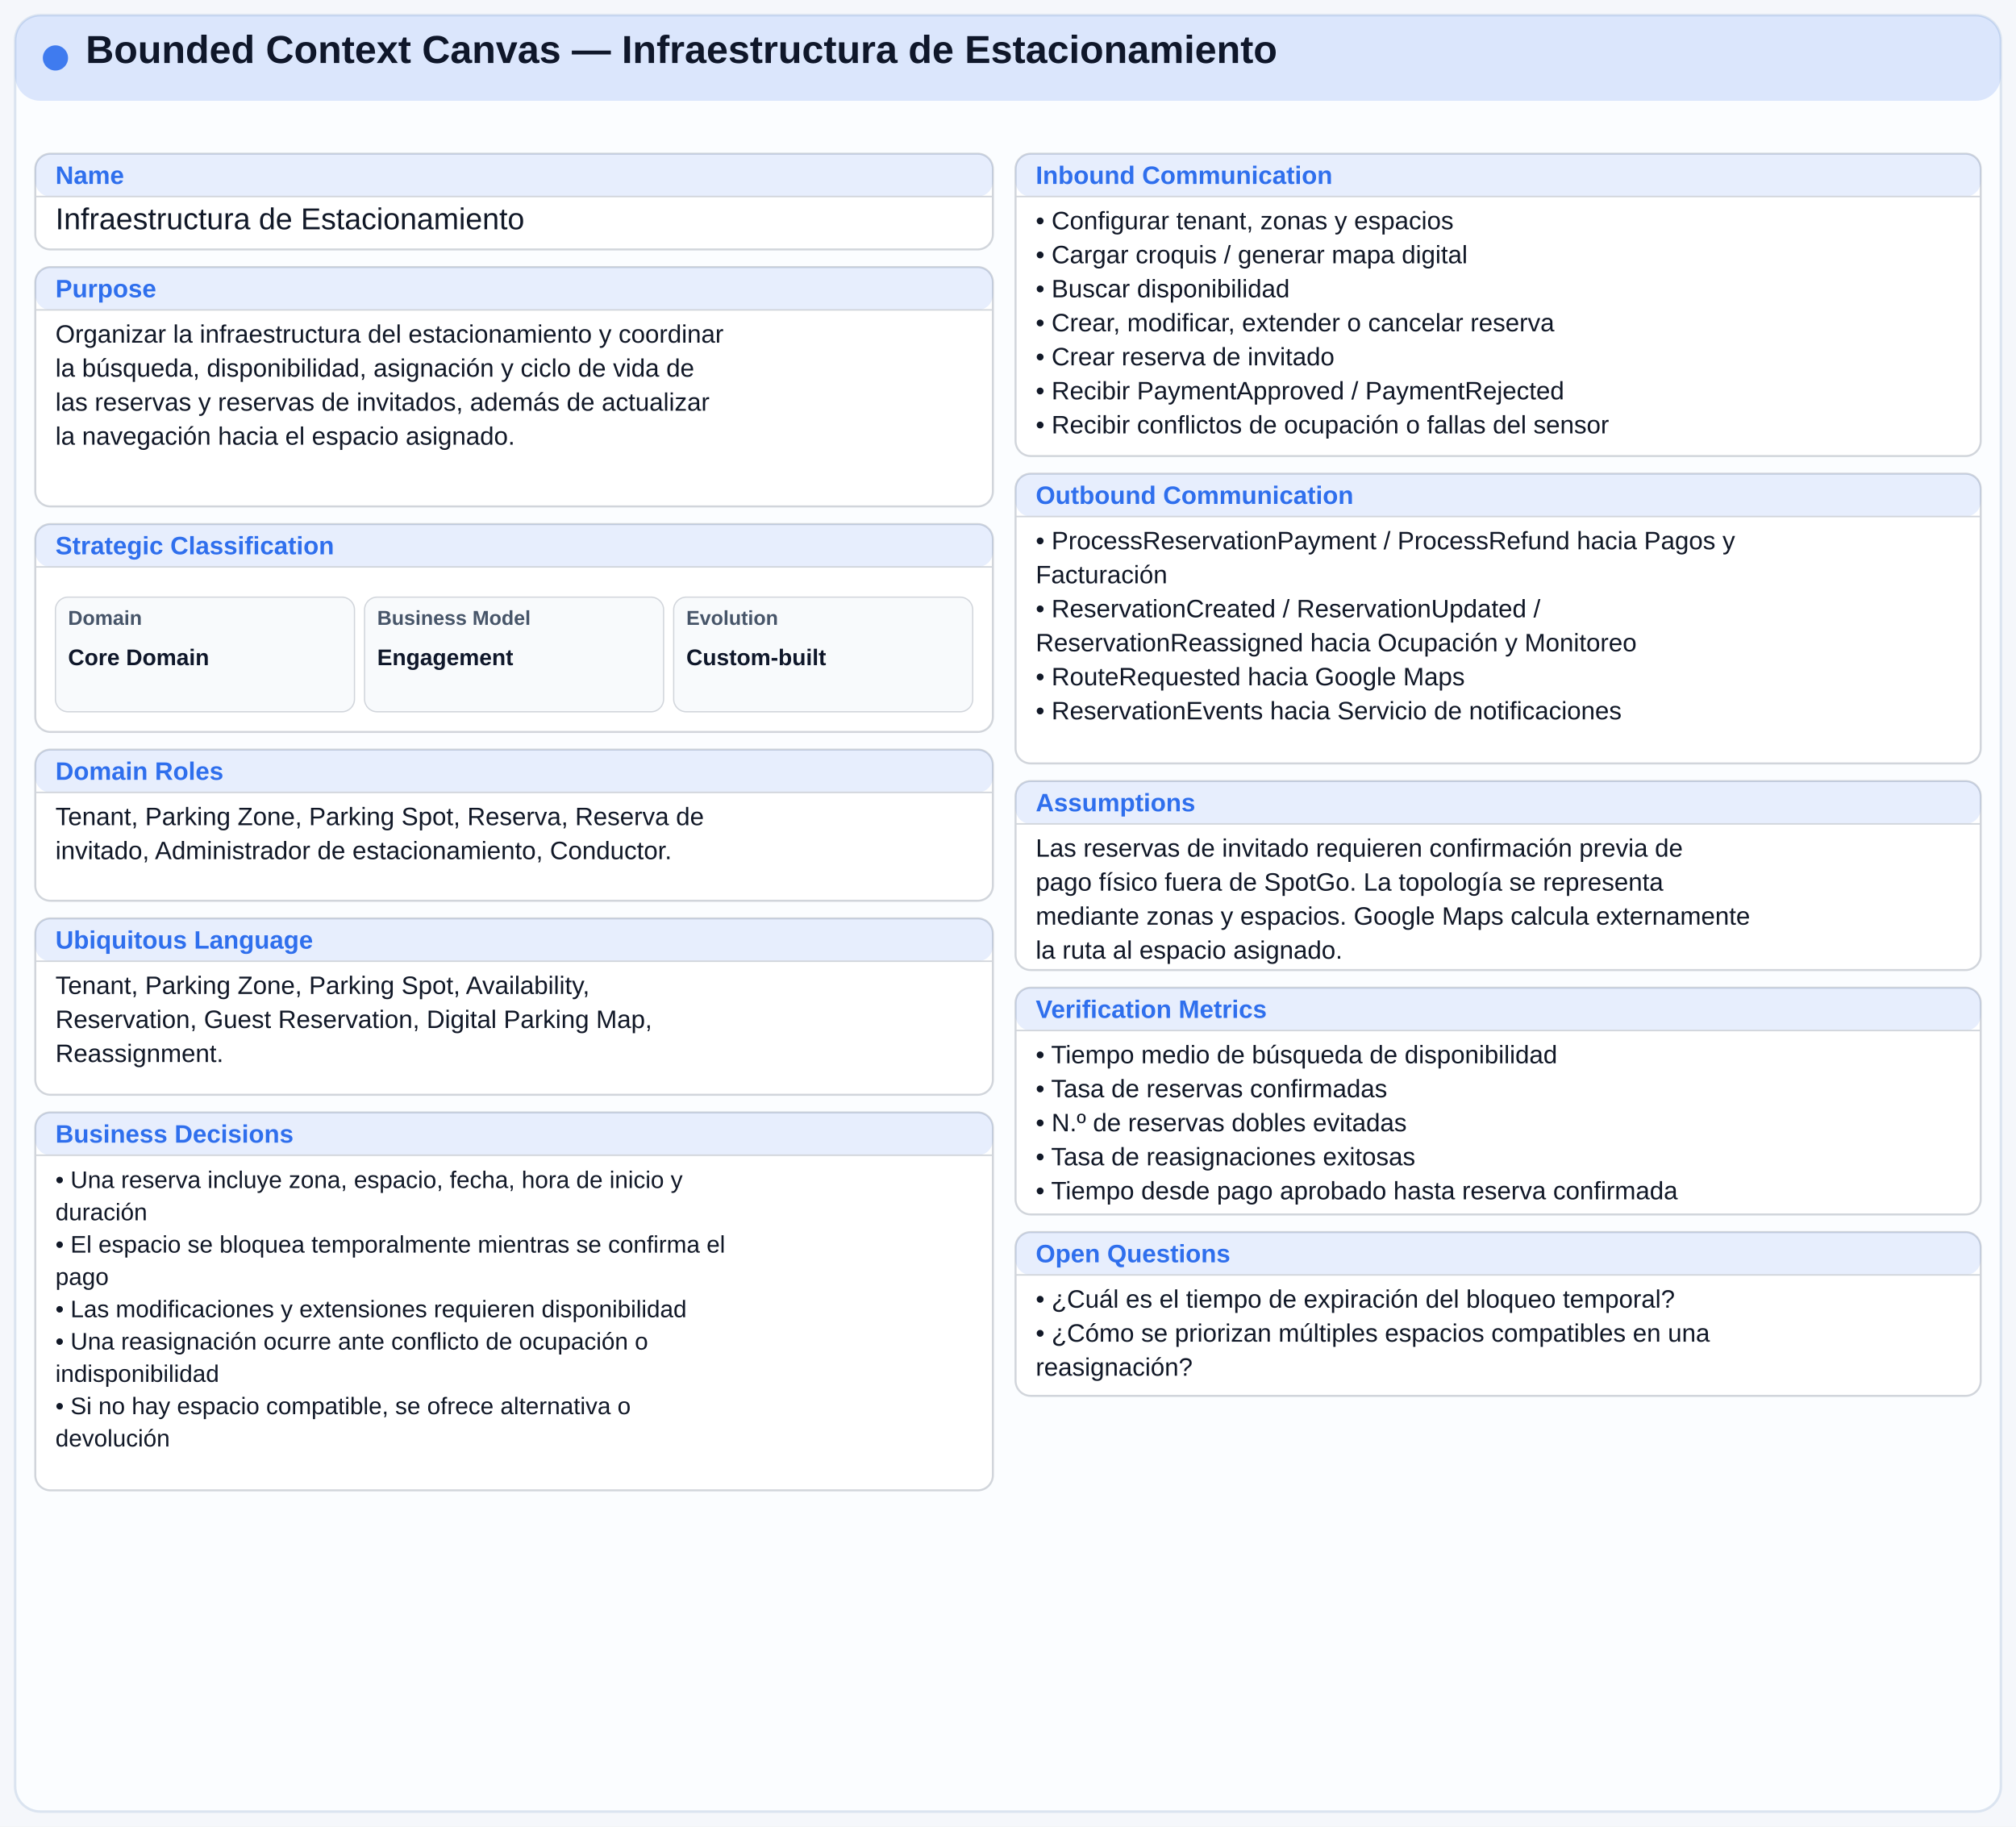
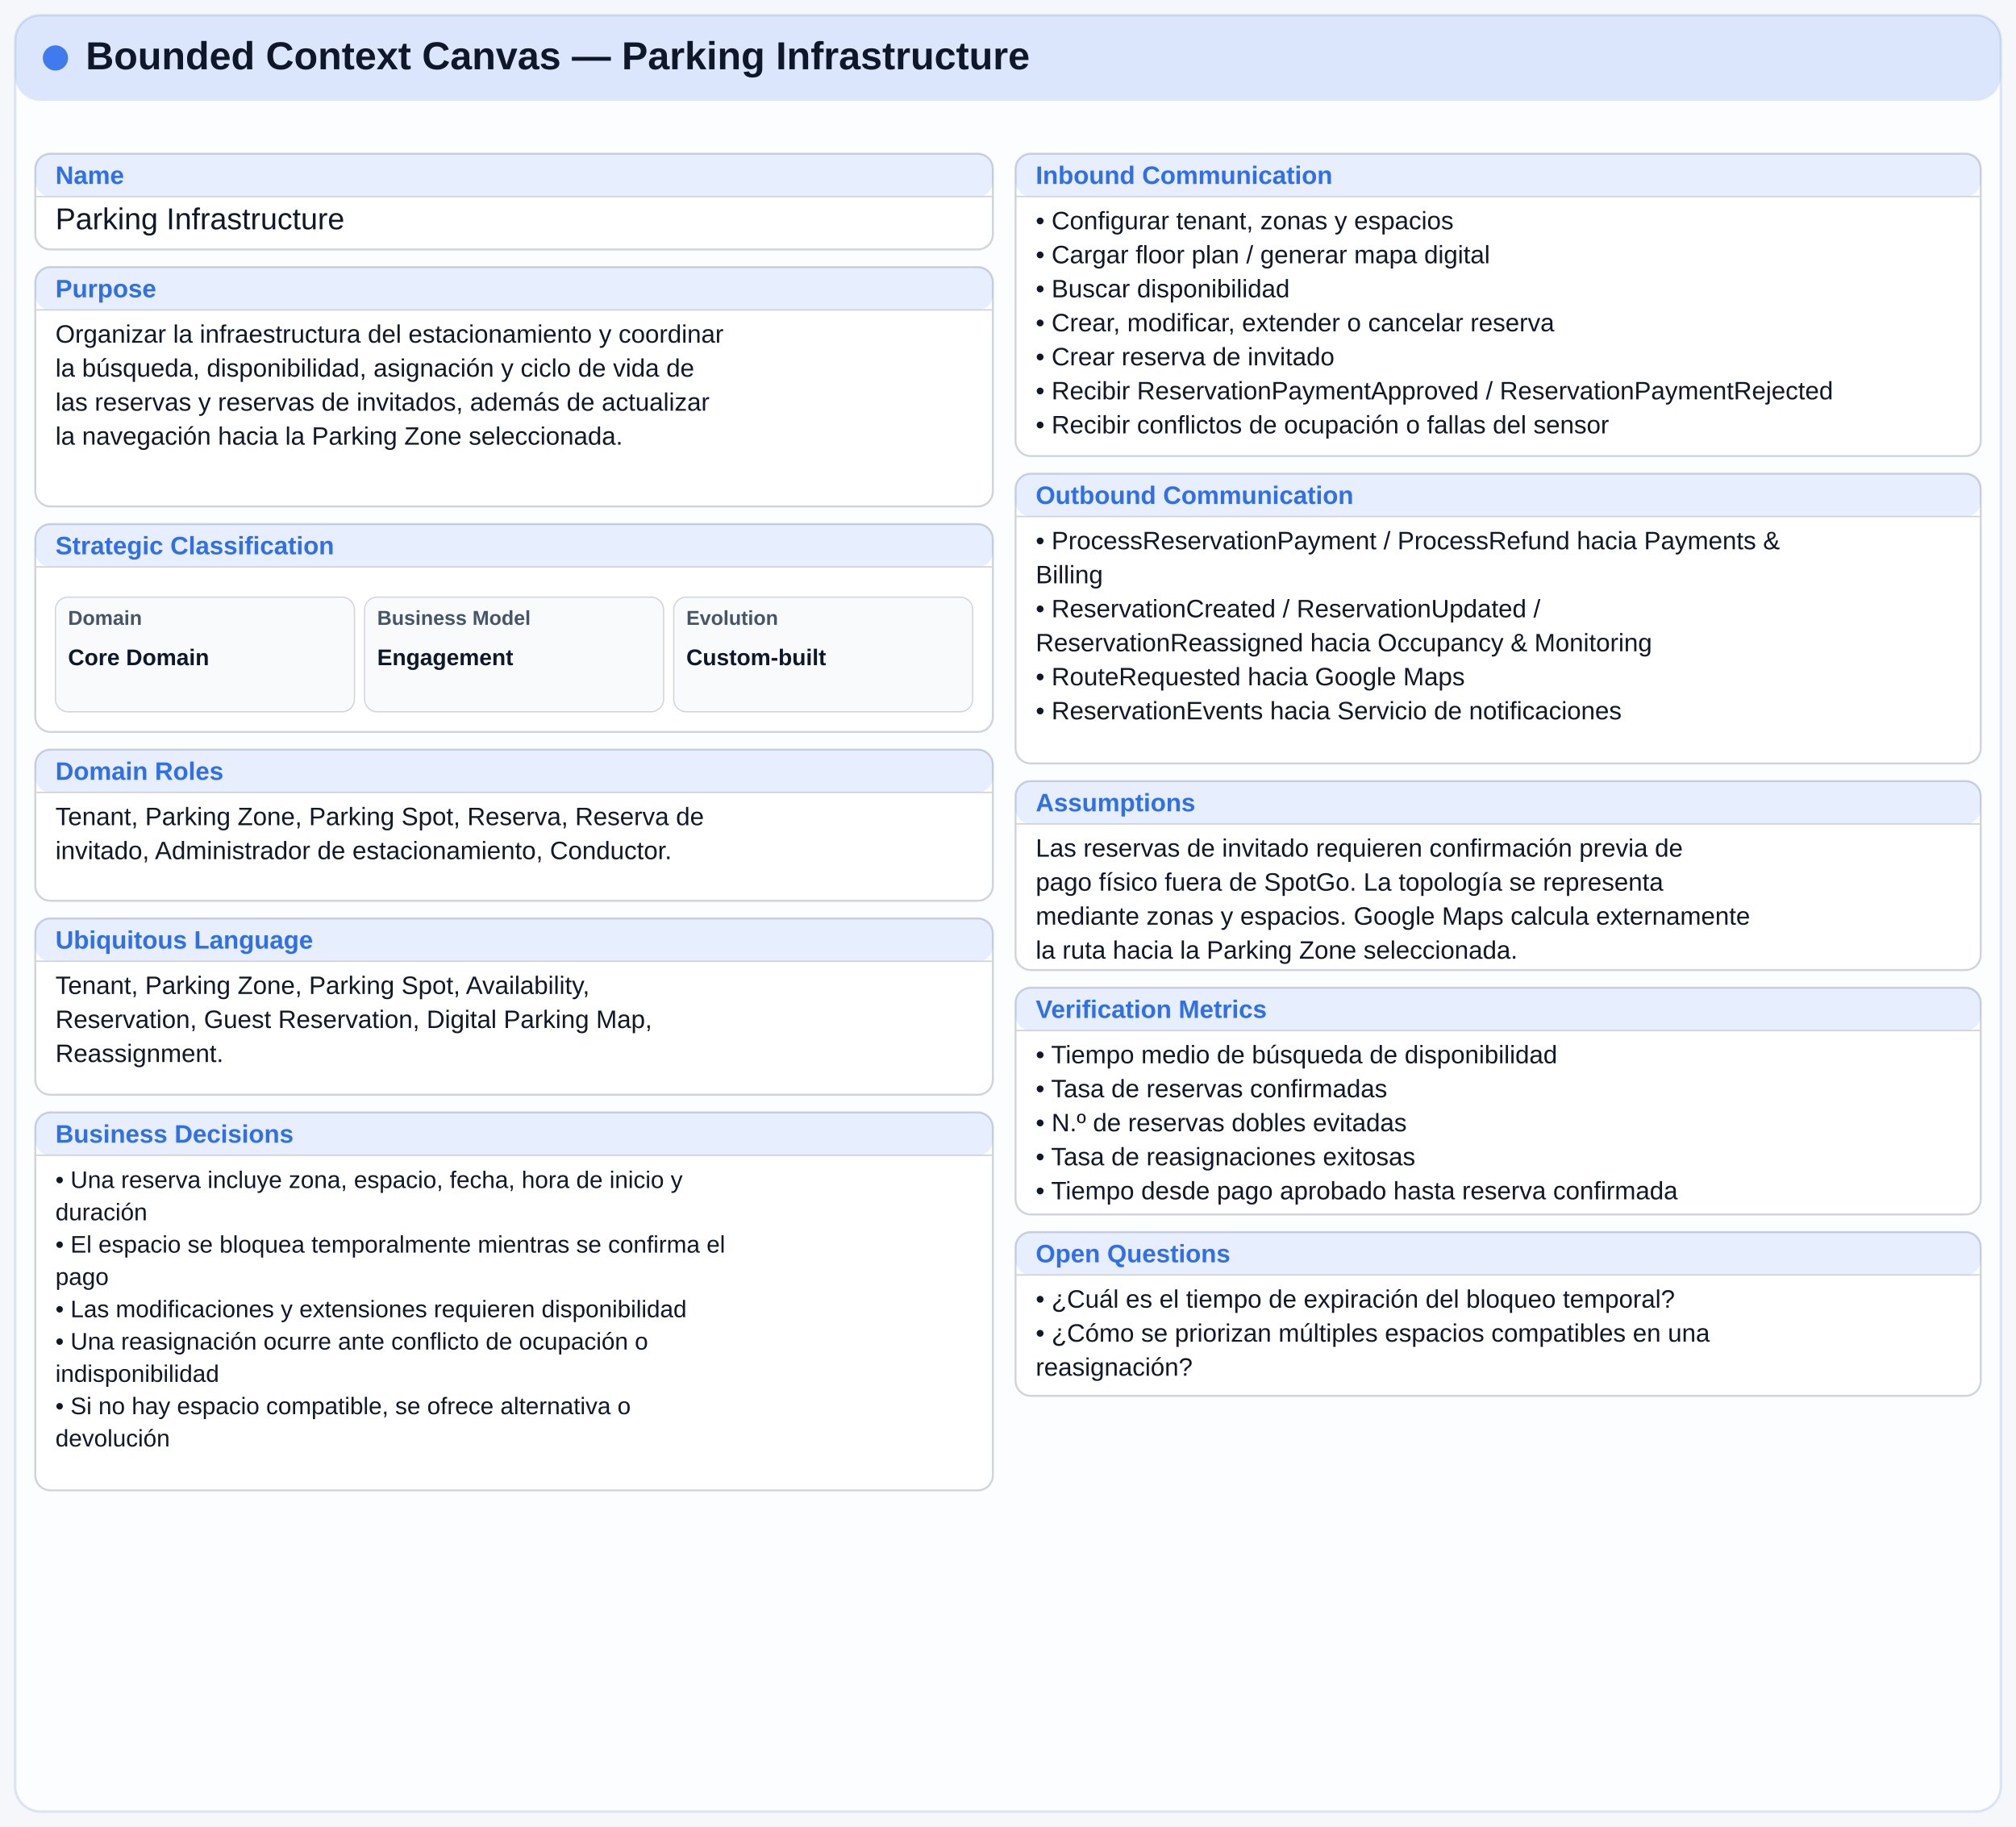
<svg xmlns="http://www.w3.org/2000/svg" width="1600" height="1450" viewBox="0 0 1600 1450">
  <rect width="100%" height="100%" fill="#f5f7fb" />
  <rect x="12" y="12" width="1576" height="1426" rx="20" fill="#fbfdff" stroke="#dbe4f0" stroke-width="2" />
  <rect x="12" y="12" width="1576" height="68" rx="20" fill="#2F6FED" opacity="0.16" />
  <circle cx="44" cy="46" r="10" fill="#2F6FED" opacity="0.9" />
-   <text x="68" y="50" font-family="Arial, Helvetica, sans-serif" font-size="31" fill="#0f172a" font-weight="bold">
-     <tspan x="68" dy="0">Bounded Context Canvas — Infraestructura de Estacionamiento</tspan>
+   <text x="68" y="55" font-family="Arial, Helvetica, sans-serif" font-size="31" fill="#0f172a" font-weight="bold">
+     <tspan x="68" dy="0">Bounded Context Canvas — Parking Infrastructure</tspan>
  </text>
  <g>
    <rect x="28" y="122" width="760" height="76" rx="12" fill="#ffffff" stroke="#d1d5db" stroke-width="1.6" />
    <rect x="28" y="122" width="760" height="34" rx="12" fill="#2F6FED" opacity="0.12" />
    <line x1="28" y1="156" x2="788" y2="156" stroke="#d1d5db" stroke-width="1.2" />
    <text x="44" y="146" font-family="Arial, Helvetica, sans-serif" font-size="20" fill="#2F6FED" font-weight="bold">
      <tspan x="44" dy="0">Name</tspan>
    </text>
    <text x="44" y="182" font-family="Arial, Helvetica, sans-serif" font-size="24" fill="#111827" font-weight="normal">
-       <tspan x="44" dy="0">Infraestructura de Estacionamiento</tspan>
+       <tspan x="44" dy="0">Parking Infrastructure</tspan>
    </text>
  </g>
  <g>
    <rect x="28" y="212" width="760" height="190" rx="12" fill="#ffffff" stroke="#d1d5db" stroke-width="1.6" />
    <rect x="28" y="212" width="760" height="34" rx="12" fill="#2F6FED" opacity="0.12" />
    <line x1="28" y1="246" x2="788" y2="246" stroke="#d1d5db" stroke-width="1.2" />
    <text x="44" y="236" font-family="Arial, Helvetica, sans-serif" font-size="20" fill="#2F6FED" font-weight="bold">
      <tspan x="44" dy="0">Purpose</tspan>
    </text>
    <text x="44" y="272" font-family="Arial, Helvetica, sans-serif" font-size="20" fill="#111827" font-weight="normal">
      <tspan x="44" dy="0">Organizar la infraestructura del estacionamiento y coordinar</tspan>
      <tspan x="44" dy="27.0">la búsqueda, disponibilidad, asignación y ciclo de vida de</tspan>
      <tspan x="44" dy="27.0">las reservas y reservas de invitados, además de actualizar</tspan>
-       <tspan x="44" dy="27.0">la navegación hacia el espacio asignado.</tspan>
+       <tspan x="44" dy="27.0">la navegación hacia la Parking Zone seleccionada.</tspan>
    </text>
  </g>
  <g>
    <rect x="28" y="416" width="760" height="165" rx="12" fill="#ffffff" stroke="#d1d5db" stroke-width="1.6" />
    <rect x="28" y="416" width="760" height="34" rx="12" fill="#2F6FED" opacity="0.12" />
    <line x1="28" y1="450" x2="788" y2="450" stroke="#d1d5db" stroke-width="1.2" />
    <text x="44" y="440" font-family="Arial, Helvetica, sans-serif" font-size="20" fill="#2F6FED" font-weight="bold">
      <tspan x="44" dy="0">Strategic Classification</tspan>
    </text>
    <rect x="44.0" y="474" width="237.333" height="91" rx="10" fill="#f8fafc" stroke="#d1d5db" stroke-width="1" />
    <text x="54.0" y="496" font-family="Arial, Helvetica, sans-serif" font-size="16" fill="#475569" font-weight="bold">
      <tspan x="54.0" dy="0">Domain</tspan>
    </text>
    <text x="54.0" y="528" font-family="Arial, Helvetica, sans-serif" font-size="18" fill="#0f172a" font-weight="bold">
      <tspan x="54.0" dy="0">Core Domain</tspan>
    </text>
    <rect x="289.333" y="474" width="237.333" height="91" rx="10" fill="#f8fafc" stroke="#d1d5db" stroke-width="1" />
    <text x="299.333" y="496" font-family="Arial, Helvetica, sans-serif" font-size="16" fill="#475569" font-weight="bold">
      <tspan x="299.333" dy="0">Business Model</tspan>
    </text>
    <text x="299.333" y="528" font-family="Arial, Helvetica, sans-serif" font-size="18" fill="#0f172a" font-weight="bold">
      <tspan x="299.333" dy="0">Engagement</tspan>
    </text>
    <rect x="534.667" y="474" width="237.333" height="91" rx="10" fill="#f8fafc" stroke="#d1d5db" stroke-width="1" />
    <text x="544.667" y="496" font-family="Arial, Helvetica, sans-serif" font-size="16" fill="#475569" font-weight="bold">
      <tspan x="544.667" dy="0">Evolution</tspan>
    </text>
    <text x="544.667" y="528" font-family="Arial, Helvetica, sans-serif" font-size="18" fill="#0f172a" font-weight="bold">
      <tspan x="544.667" dy="0">Custom-built</tspan>
    </text>
  </g>
  <g>
    <rect x="28" y="595" width="760" height="120" rx="12" fill="#ffffff" stroke="#d1d5db" stroke-width="1.6" />
    <rect x="28" y="595" width="760" height="34" rx="12" fill="#2F6FED" opacity="0.12" />
    <line x1="28" y1="629" x2="788" y2="629" stroke="#d1d5db" stroke-width="1.2" />
    <text x="44" y="619" font-family="Arial, Helvetica, sans-serif" font-size="20" fill="#2F6FED" font-weight="bold">
      <tspan x="44" dy="0">Domain Roles</tspan>
    </text>
    <text x="44" y="655" font-family="Arial, Helvetica, sans-serif" font-size="20" fill="#111827" font-weight="normal">
      <tspan x="44" dy="0">Tenant, Parking Zone, Parking Spot, Reserva, Reserva de</tspan>
      <tspan x="44" dy="27.0">invitado, Administrador de estacionamiento, Conductor.</tspan>
    </text>
  </g>
  <g>
    <rect x="28" y="729" width="760" height="140" rx="12" fill="#ffffff" stroke="#d1d5db" stroke-width="1.6" />
    <rect x="28" y="729" width="760" height="34" rx="12" fill="#2F6FED" opacity="0.12" />
    <line x1="28" y1="763" x2="788" y2="763" stroke="#d1d5db" stroke-width="1.2" />
    <text x="44" y="753" font-family="Arial, Helvetica, sans-serif" font-size="20" fill="#2F6FED" font-weight="bold">
      <tspan x="44" dy="0">Ubiquitous Language</tspan>
    </text>
    <text x="44" y="789" font-family="Arial, Helvetica, sans-serif" font-size="20" fill="#111827" font-weight="normal">
      <tspan x="44" dy="0">Tenant, Parking Zone, Parking Spot, Availability,</tspan>
      <tspan x="44" dy="27.0">Reservation, Guest Reservation, Digital Parking Map,</tspan>
      <tspan x="44" dy="27.0">Reassignment.</tspan>
    </text>
  </g>
  <g>
    <rect x="28" y="883" width="760" height="300" rx="12" fill="#ffffff" stroke="#d1d5db" stroke-width="1.6" />
    <rect x="28" y="883" width="760" height="34" rx="12" fill="#2F6FED" opacity="0.12" />
    <line x1="28" y1="917" x2="788" y2="917" stroke="#d1d5db" stroke-width="1.2" />
    <text x="44" y="907" font-family="Arial, Helvetica, sans-serif" font-size="20" fill="#2F6FED" font-weight="bold">
      <tspan x="44" dy="0">Business Decisions</tspan>
    </text>
    <text x="44" y="943" font-family="Arial, Helvetica, sans-serif" font-size="19" fill="#111827" font-weight="normal">
      <tspan x="44" dy="0">• Una reserva incluye zona, espacio, fecha, hora de inicio y</tspan>
      <tspan x="44" dy="25.65">  duración</tspan>
      <tspan x="44" dy="25.65">• El espacio se bloquea temporalmente mientras se confirma el</tspan>
      <tspan x="44" dy="25.65">  pago</tspan>
      <tspan x="44" dy="25.65">• Las modificaciones y extensiones requieren disponibilidad</tspan>
      <tspan x="44" dy="25.65">• Una reasignación ocurre ante conflicto de ocupación o</tspan>
      <tspan x="44" dy="25.65">  indisponibilidad</tspan>
      <tspan x="44" dy="25.65">• Si no hay espacio compatible, se ofrece alternativa o</tspan>
      <tspan x="44" dy="25.65">  devolución</tspan>
    </text>
  </g>
  <g>
    <rect x="806" y="122" width="766" height="240" rx="12" fill="#ffffff" stroke="#d1d5db" stroke-width="1.6" />
    <rect x="806" y="122" width="766" height="34" rx="12" fill="#2F6FED" opacity="0.12" />
    <line x1="806" y1="156" x2="1572" y2="156" stroke="#d1d5db" stroke-width="1.2" />
    <text x="822" y="146" font-family="Arial, Helvetica, sans-serif" font-size="20" fill="#2F6FED" font-weight="bold">
      <tspan x="822" dy="0">Inbound Communication</tspan>
    </text>
    <text x="822" y="182" font-family="Arial, Helvetica, sans-serif" font-size="20" fill="#111827" font-weight="normal">
      <tspan x="822" dy="0">• Configurar tenant, zonas y espacios</tspan>
-       <tspan x="822" dy="27.0">• Cargar croquis / generar mapa digital</tspan>
+       <tspan x="822" dy="27.0">• Cargar floor plan / generar mapa digital</tspan>
      <tspan x="822" dy="27.0">• Buscar disponibilidad</tspan>
      <tspan x="822" dy="27.0">• Crear, modificar, extender o cancelar reserva</tspan>
      <tspan x="822" dy="27.0">• Crear reserva de invitado</tspan>
-       <tspan x="822" dy="27.0">• Recibir PaymentApproved / PaymentRejected</tspan>
+       <tspan x="822" dy="27.0">• Recibir ReservationPaymentApproved / ReservationPaymentRejected</tspan>
      <tspan x="822" dy="27.0">• Recibir conflictos de ocupación o fallas del sensor</tspan>
    </text>
  </g>
  <g>
    <rect x="806" y="376" width="766" height="230" rx="12" fill="#ffffff" stroke="#d1d5db" stroke-width="1.6" />
    <rect x="806" y="376" width="766" height="34" rx="12" fill="#2F6FED" opacity="0.12" />
    <line x1="806" y1="410" x2="1572" y2="410" stroke="#d1d5db" stroke-width="1.2" />
    <text x="822" y="400" font-family="Arial, Helvetica, sans-serif" font-size="20" fill="#2F6FED" font-weight="bold">
      <tspan x="822" dy="0">Outbound Communication</tspan>
    </text>
    <text x="822" y="436" font-family="Arial, Helvetica, sans-serif" font-size="20" fill="#111827" font-weight="normal">
-       <tspan x="822" dy="0">• ProcessReservationPayment / ProcessRefund hacia Pagos y</tspan>
-       <tspan x="822" dy="27.0">  Facturación</tspan>
+       <tspan x="822" dy="0">• ProcessReservationPayment / ProcessRefund hacia Payments &amp;</tspan>
+       <tspan x="822" dy="27.0">  Billing</tspan>
      <tspan x="822" dy="27.0">• ReservationCreated / ReservationUpdated /</tspan>
-       <tspan x="822" dy="27.0">  ReservationReassigned hacia Ocupación y Monitoreo</tspan>
+       <tspan x="822" dy="27.0">  ReservationReassigned hacia Occupancy &amp; Monitoring</tspan>
      <tspan x="822" dy="27.0">• RouteRequested hacia Google Maps</tspan>
      <tspan x="822" dy="27.0">• ReservationEvents hacia Servicio de notificaciones</tspan>
    </text>
  </g>
  <g>
    <rect x="806" y="620" width="766" height="150" rx="12" fill="#ffffff" stroke="#d1d5db" stroke-width="1.6" />
    <rect x="806" y="620" width="766" height="34" rx="12" fill="#2F6FED" opacity="0.12" />
    <line x1="806" y1="654" x2="1572" y2="654" stroke="#d1d5db" stroke-width="1.2" />
    <text x="822" y="644" font-family="Arial, Helvetica, sans-serif" font-size="20" fill="#2F6FED" font-weight="bold">
      <tspan x="822" dy="0">Assumptions</tspan>
    </text>
    <text x="822" y="680" font-family="Arial, Helvetica, sans-serif" font-size="20" fill="#111827" font-weight="normal">
      <tspan x="822" dy="0">Las reservas de invitado requieren confirmación previa de</tspan>
      <tspan x="822" dy="27.0">pago físico fuera de SpotGo. La topología se representa</tspan>
      <tspan x="822" dy="27.0">mediante zonas y espacios. Google Maps calcula externamente</tspan>
-       <tspan x="822" dy="27.0">la ruta al espacio asignado.</tspan>
+       <tspan x="822" dy="27.0">la ruta hacia la Parking Zone seleccionada.</tspan>
    </text>
  </g>
  <g>
    <rect x="806" y="784" width="766" height="180" rx="12" fill="#ffffff" stroke="#d1d5db" stroke-width="1.6" />
    <rect x="806" y="784" width="766" height="34" rx="12" fill="#2F6FED" opacity="0.12" />
    <line x1="806" y1="818" x2="1572" y2="818" stroke="#d1d5db" stroke-width="1.2" />
    <text x="822" y="808" font-family="Arial, Helvetica, sans-serif" font-size="20" fill="#2F6FED" font-weight="bold">
      <tspan x="822" dy="0">Verification Metrics</tspan>
    </text>
    <text x="822" y="844" font-family="Arial, Helvetica, sans-serif" font-size="20" fill="#111827" font-weight="normal">
      <tspan x="822" dy="0">• Tiempo medio de búsqueda de disponibilidad</tspan>
      <tspan x="822" dy="27.0">• Tasa de reservas confirmadas</tspan>
      <tspan x="822" dy="27.0">• N.º de reservas dobles evitadas</tspan>
      <tspan x="822" dy="27.0">• Tasa de reasignaciones exitosas</tspan>
      <tspan x="822" dy="27.0">• Tiempo desde pago aprobado hasta reserva confirmada</tspan>
    </text>
  </g>
  <g>
    <rect x="806" y="978" width="766" height="130" rx="12" fill="#ffffff" stroke="#d1d5db" stroke-width="1.6" />
    <rect x="806" y="978" width="766" height="34" rx="12" fill="#2F6FED" opacity="0.12" />
    <line x1="806" y1="1012" x2="1572" y2="1012" stroke="#d1d5db" stroke-width="1.2" />
    <text x="822" y="1002" font-family="Arial, Helvetica, sans-serif" font-size="20" fill="#2F6FED" font-weight="bold">
      <tspan x="822" dy="0">Open Questions</tspan>
    </text>
    <text x="822" y="1038" font-family="Arial, Helvetica, sans-serif" font-size="20" fill="#111827" font-weight="normal">
      <tspan x="822" dy="0">• ¿Cuál es el tiempo de expiración del bloqueo temporal?</tspan>
      <tspan x="822" dy="27.0">• ¿Cómo se priorizan múltiples espacios compatibles en una</tspan>
      <tspan x="822" dy="27.0">  reasignación?</tspan>
    </text>
  </g>
</svg>
